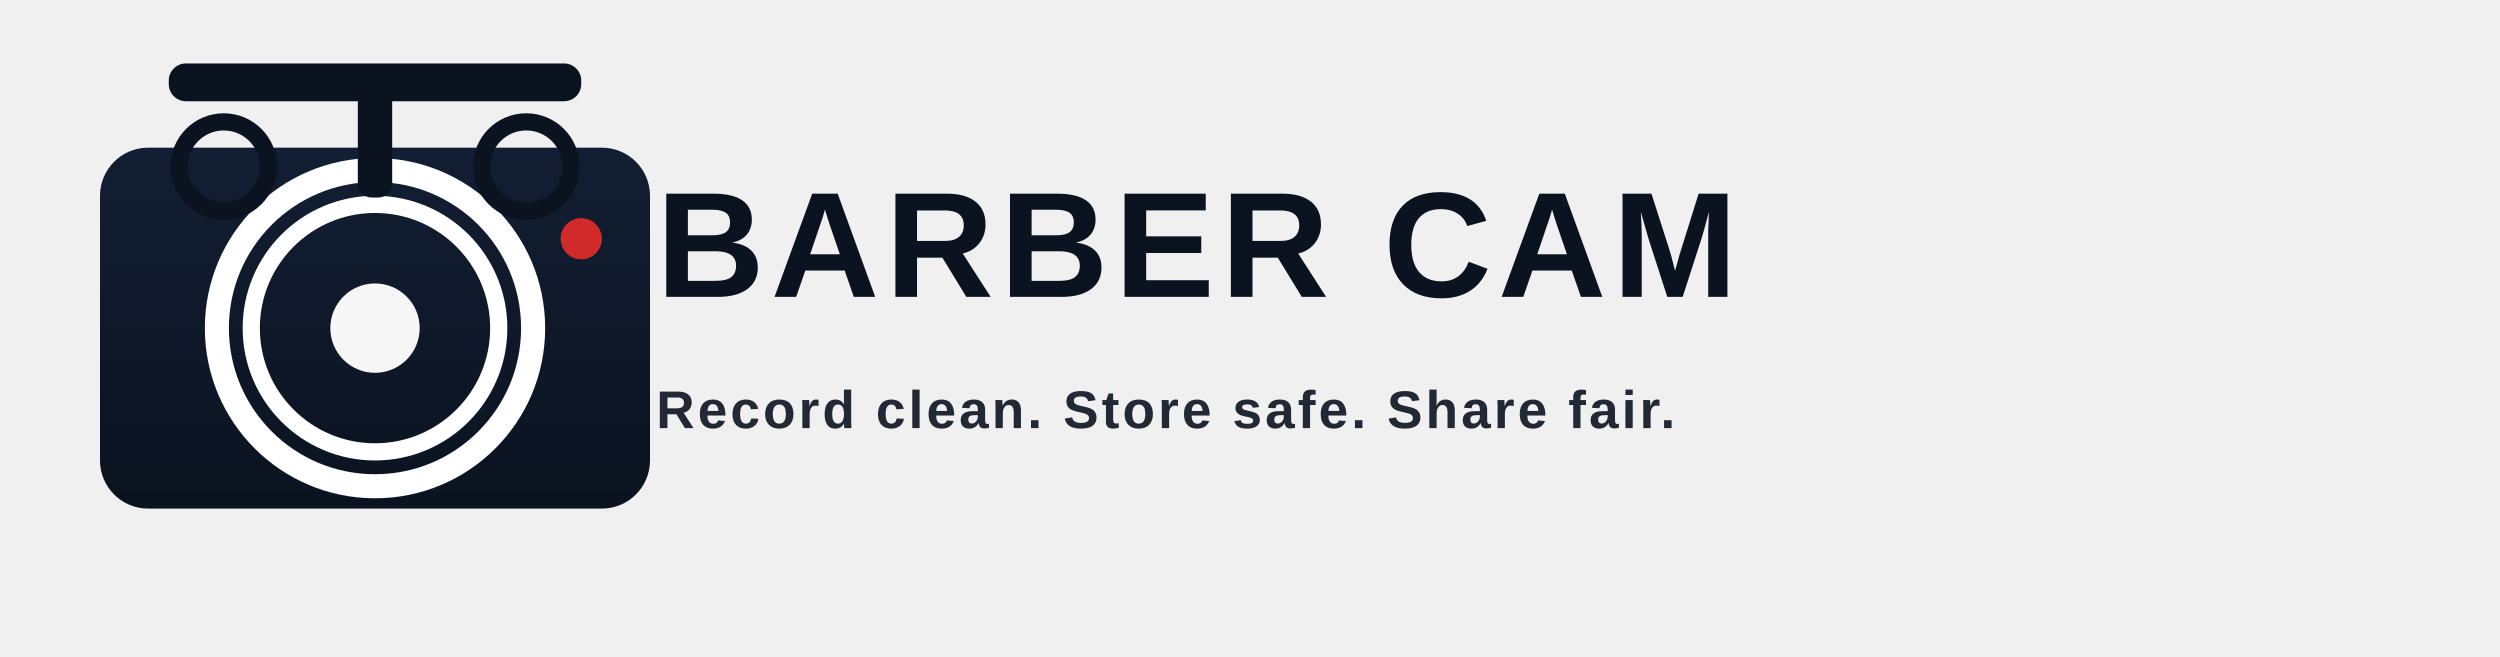
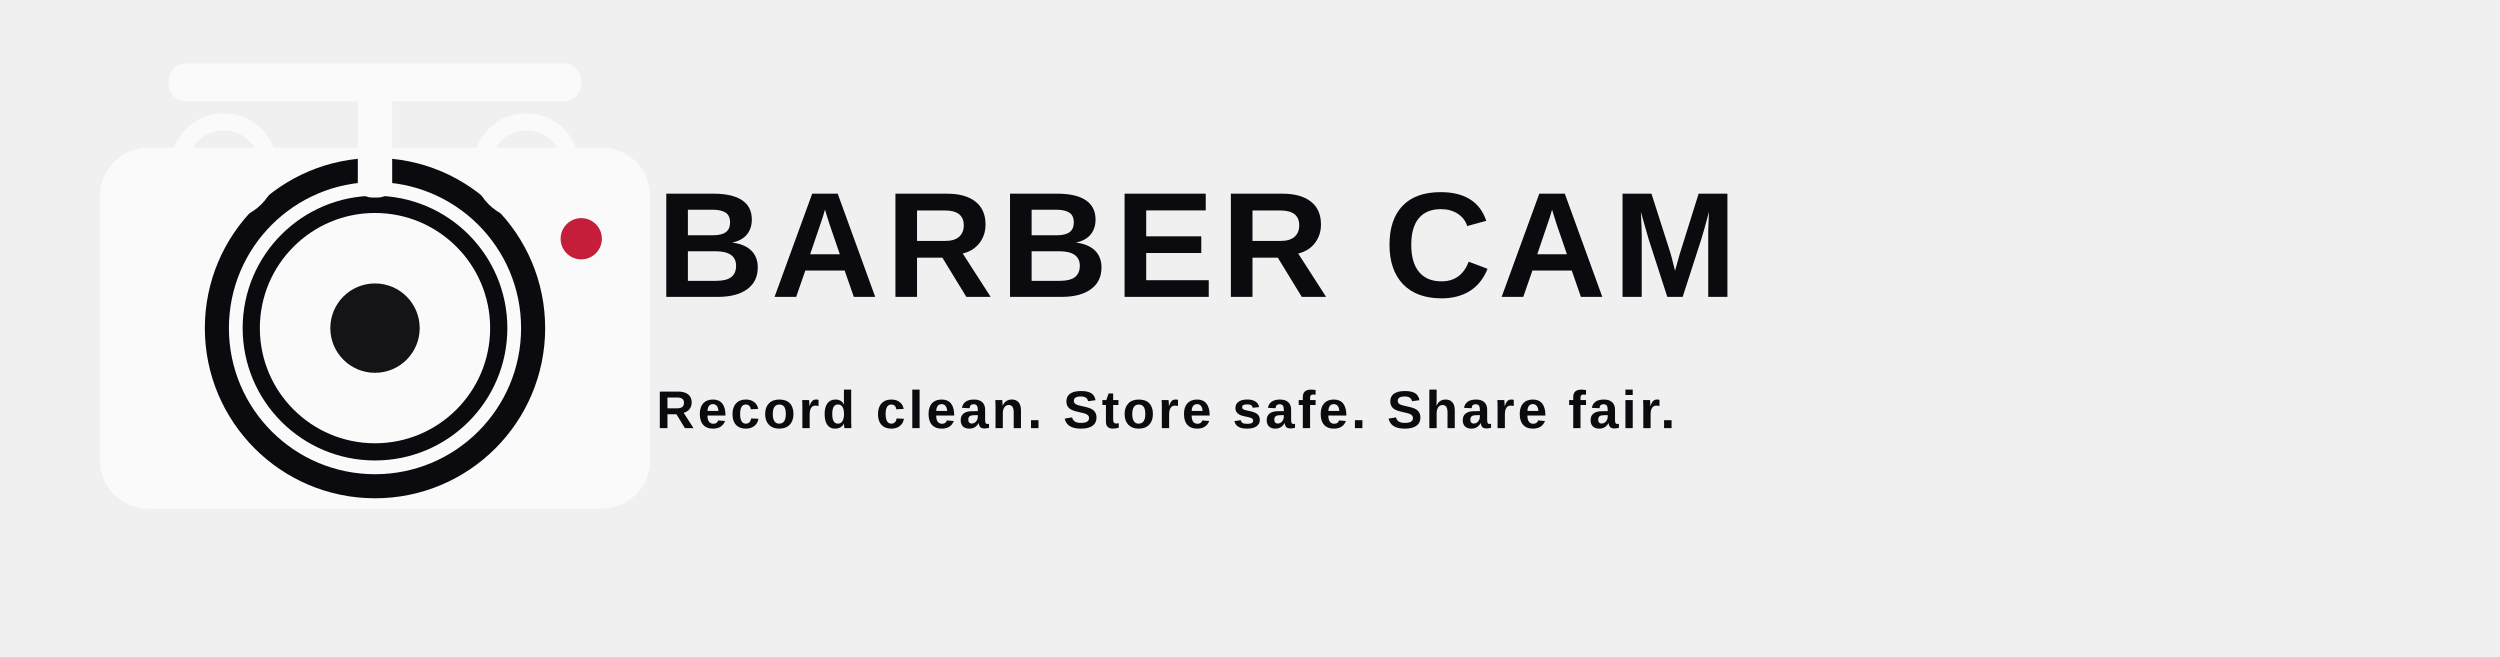
<svg xmlns="http://www.w3.org/2000/svg" width="1600" height="420" viewBox="0 0 1600 420" role="img">
  <defs>
    <linearGradient id="h_gBody" x1="0" y1="0" x2="0" y2="1">
      <stop offset="0%" stop-color="#121E33" />
      <stop offset="100%" stop-color="#0B1320" />
    </linearGradient>
  </defs>
  <g id="h_camera">
-     <rect x="64.00" y="94.50" width="352.00" height="231.00" rx="30.80" fill="url(#h_gBody)" />
-     <circle cx="240.00" cy="210.00" r="101.20" fill="none" stroke="#FFFFFF" stroke-width="15.40" />
-     <circle cx="240.00" cy="210.00" r="79.20" fill="none" stroke="#FFFFFF" stroke-width="11.00" />
-     <circle cx="240.00" cy="210.00" r="28.60" fill="#FFFFFF" opacity="0.96" />
-     <circle cx="372.00" cy="152.80" r="13.20" fill="#D12A2A" opacity="1.0" />
+     <rect x="64.00" y="94.50" width="352.00" height="231.00" rx="30.80" fill="#FAFAFA" />
+     <circle cx="240.00" cy="210.00" r="101.20" fill="none" stroke="#0A0A0F" stroke-width="15.40" />
+     <circle cx="240.00" cy="210.00" r="79.20" fill="none" stroke="#0A0A0F" stroke-width="11.00" />
+     <circle cx="240.00" cy="210.00" r="28.60" fill="#0A0A0F" opacity="0.96" />
+     <circle cx="372.00" cy="152.80" r="13.20" fill="#C41E3A" opacity="1.0" />
    <g transform="translate(240.00,60.40)">
-       <rect x="-132.00" y="-19.80" width="264.00" height="24.20" rx="11.00" fill="#0B1320" />
-       <rect x="-11.00" y="-11.00" width="22.00" height="77.00" rx="8.80" fill="#0B1320" />
-       <circle cx="-96.80" cy="46.20" r="28.60" fill="none" stroke="#0B1320" stroke-width="11.00" />
-       <circle cx="96.80" cy="46.20" r="28.60" fill="none" stroke="#0B1320" stroke-width="11.00" />
+       <rect x="-132.00" y="-19.80" width="264.00" height="24.20" rx="11.00" fill="#FAFAFA" />
+       <rect x="-11.00" y="-11.00" width="22.00" height="77.00" rx="8.80" fill="#FAFAFA" />
+       <circle cx="-96.80" cy="46.20" r="28.60" fill="none" stroke="#FAFAFA" stroke-width="11.00" />
+       <circle cx="96.80" cy="46.20" r="28.60" fill="none" stroke="#FAFAFA" stroke-width="11.00" />
    </g>
  </g>
-   <text x="420" y="190.0" font-family="Montserrat, Arial, sans-serif" font-weight="800" font-size="96.00" letter-spacing="4" fill="#0B1320">BARBER CAM</text>
-   <text x="420" y="274.0" font-family="Montserrat, Arial, sans-serif" font-weight="600" font-size="34.00" letter-spacing="2" fill="#0B1320" opacity="0.9">Record clean. Store safe. Share fair.</text>
+   <text x="420" y="190.0" font-family="Montserrat, Arial, sans-serif" font-weight="800" font-size="96.00" letter-spacing="4" fill="#0A0A0F">BARBER CAM</text>
+   <text x="420" y="274.0" font-family="Montserrat, Arial, sans-serif" font-weight="600" font-size="34.00" letter-spacing="2" fill="#0A0A0F" opacity="1">Record clean. Store safe. Share fair.</text>
</svg>
